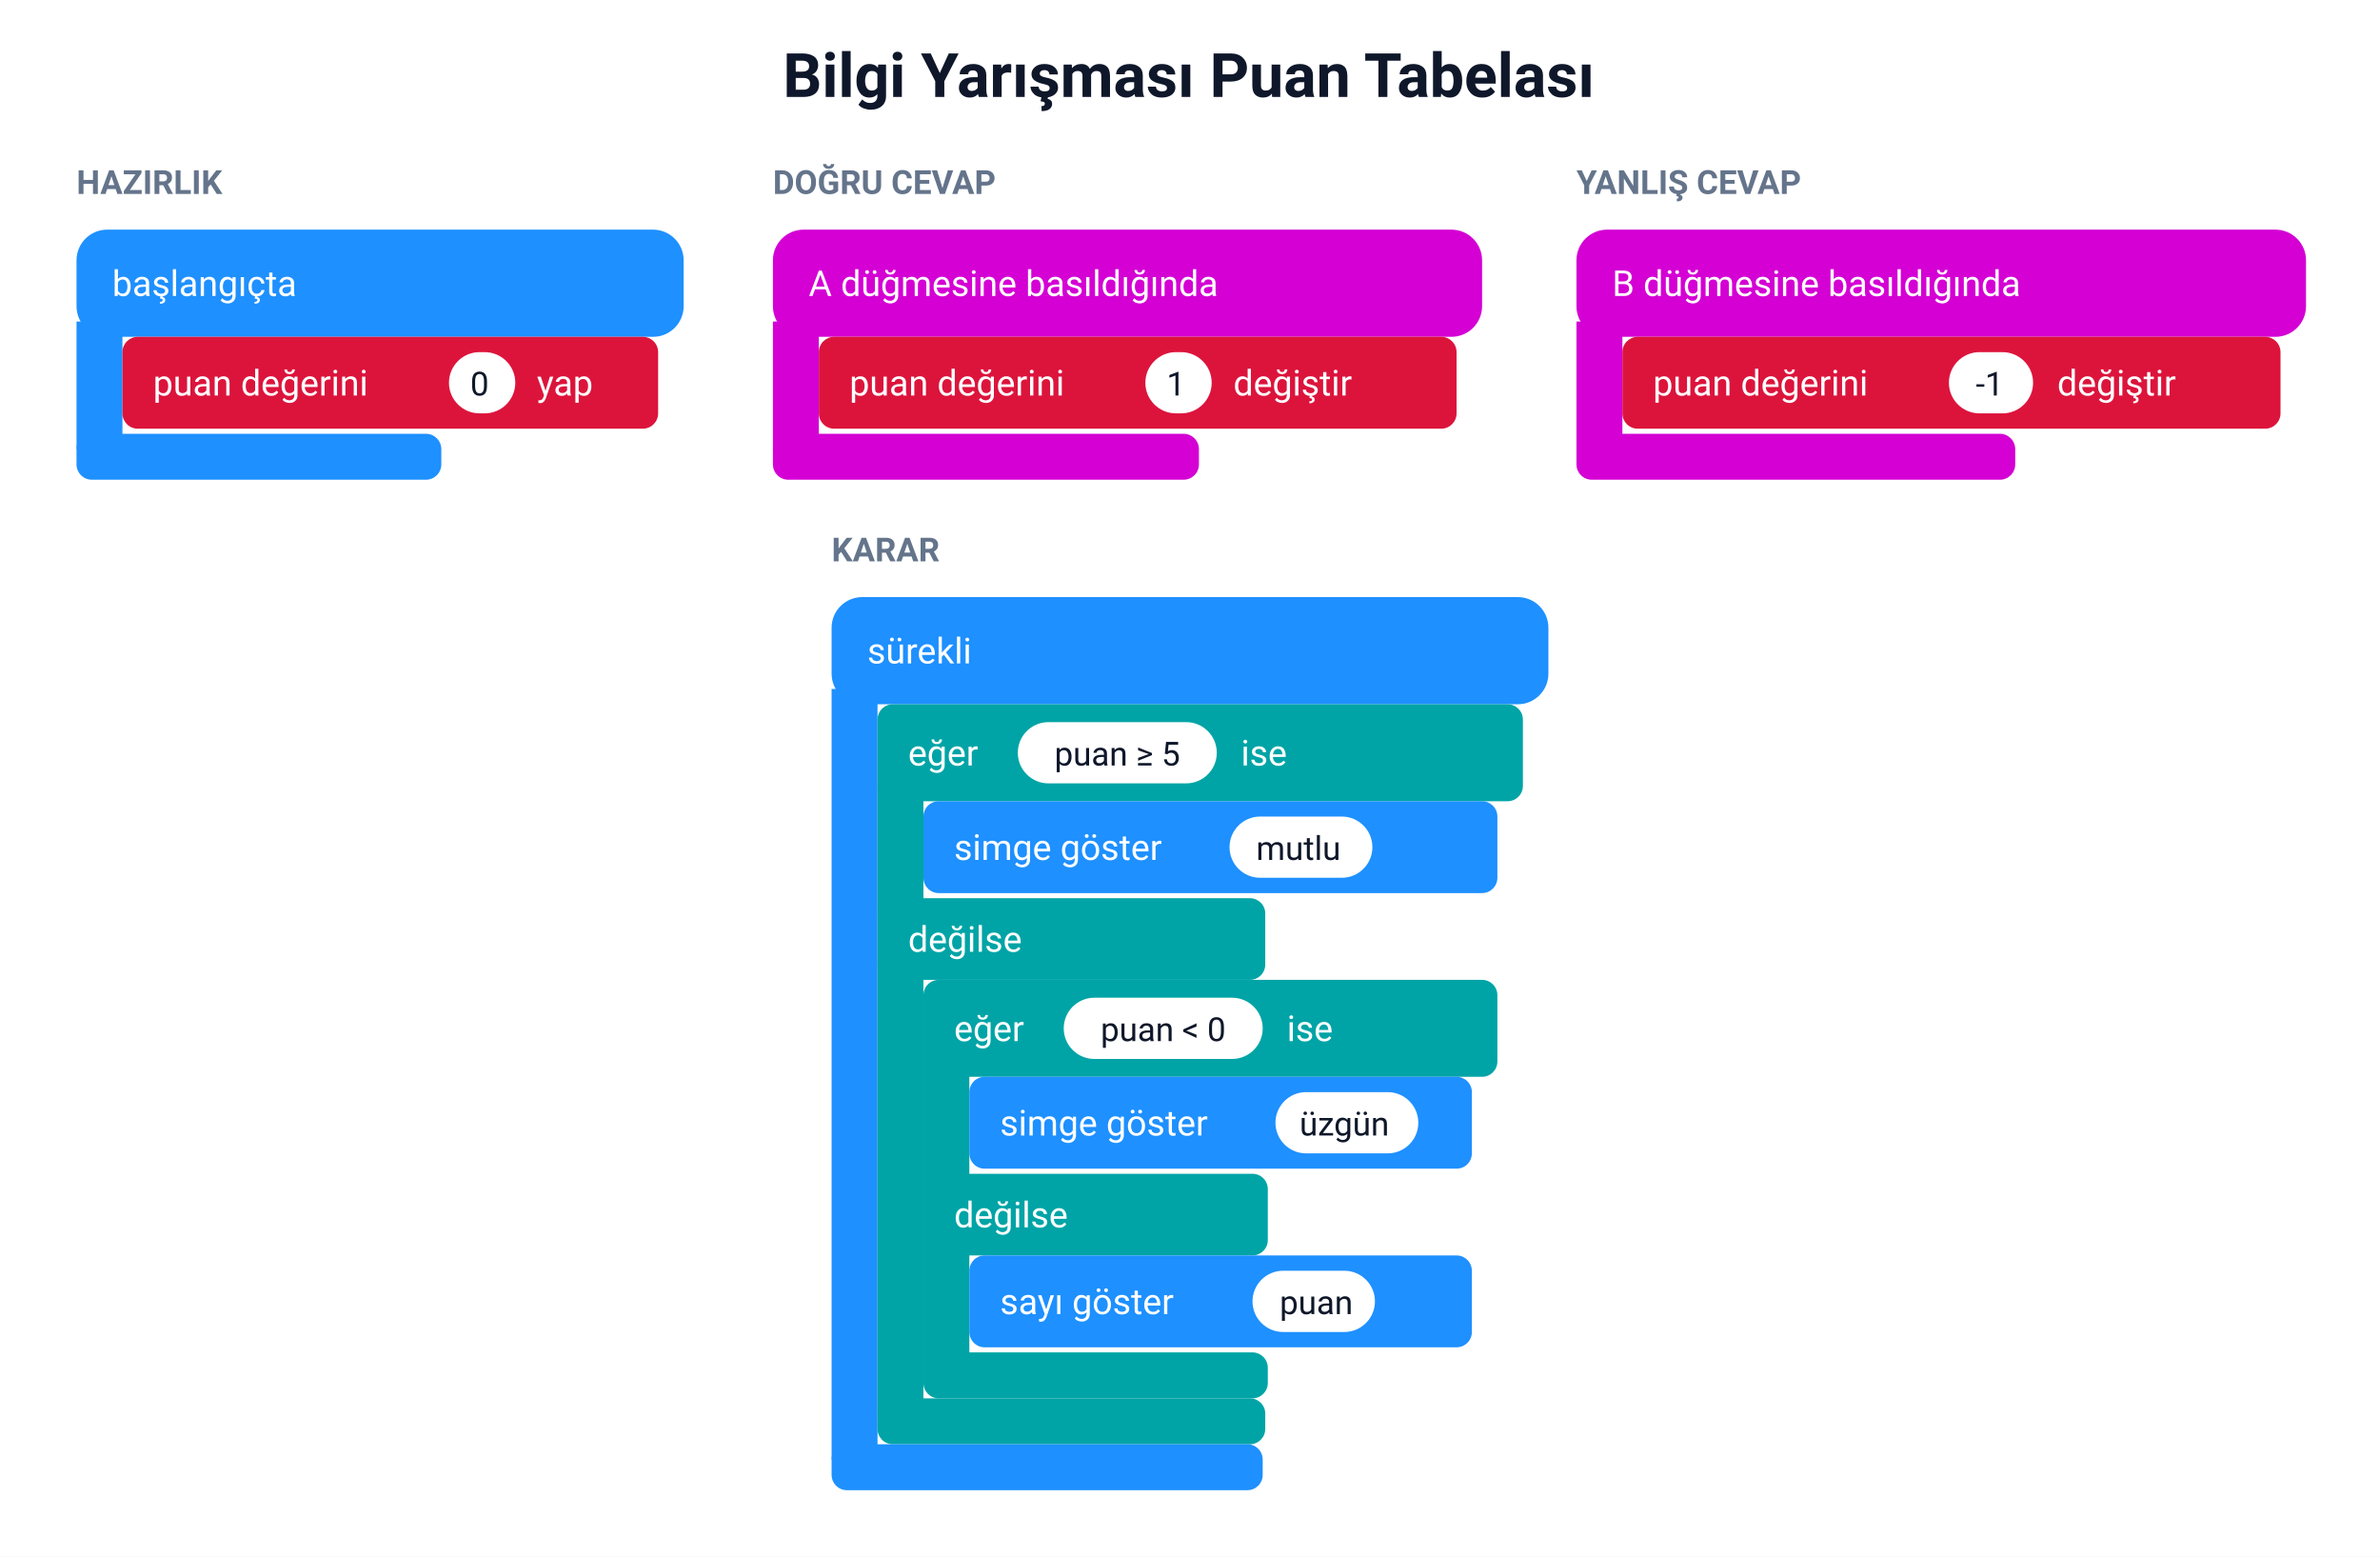
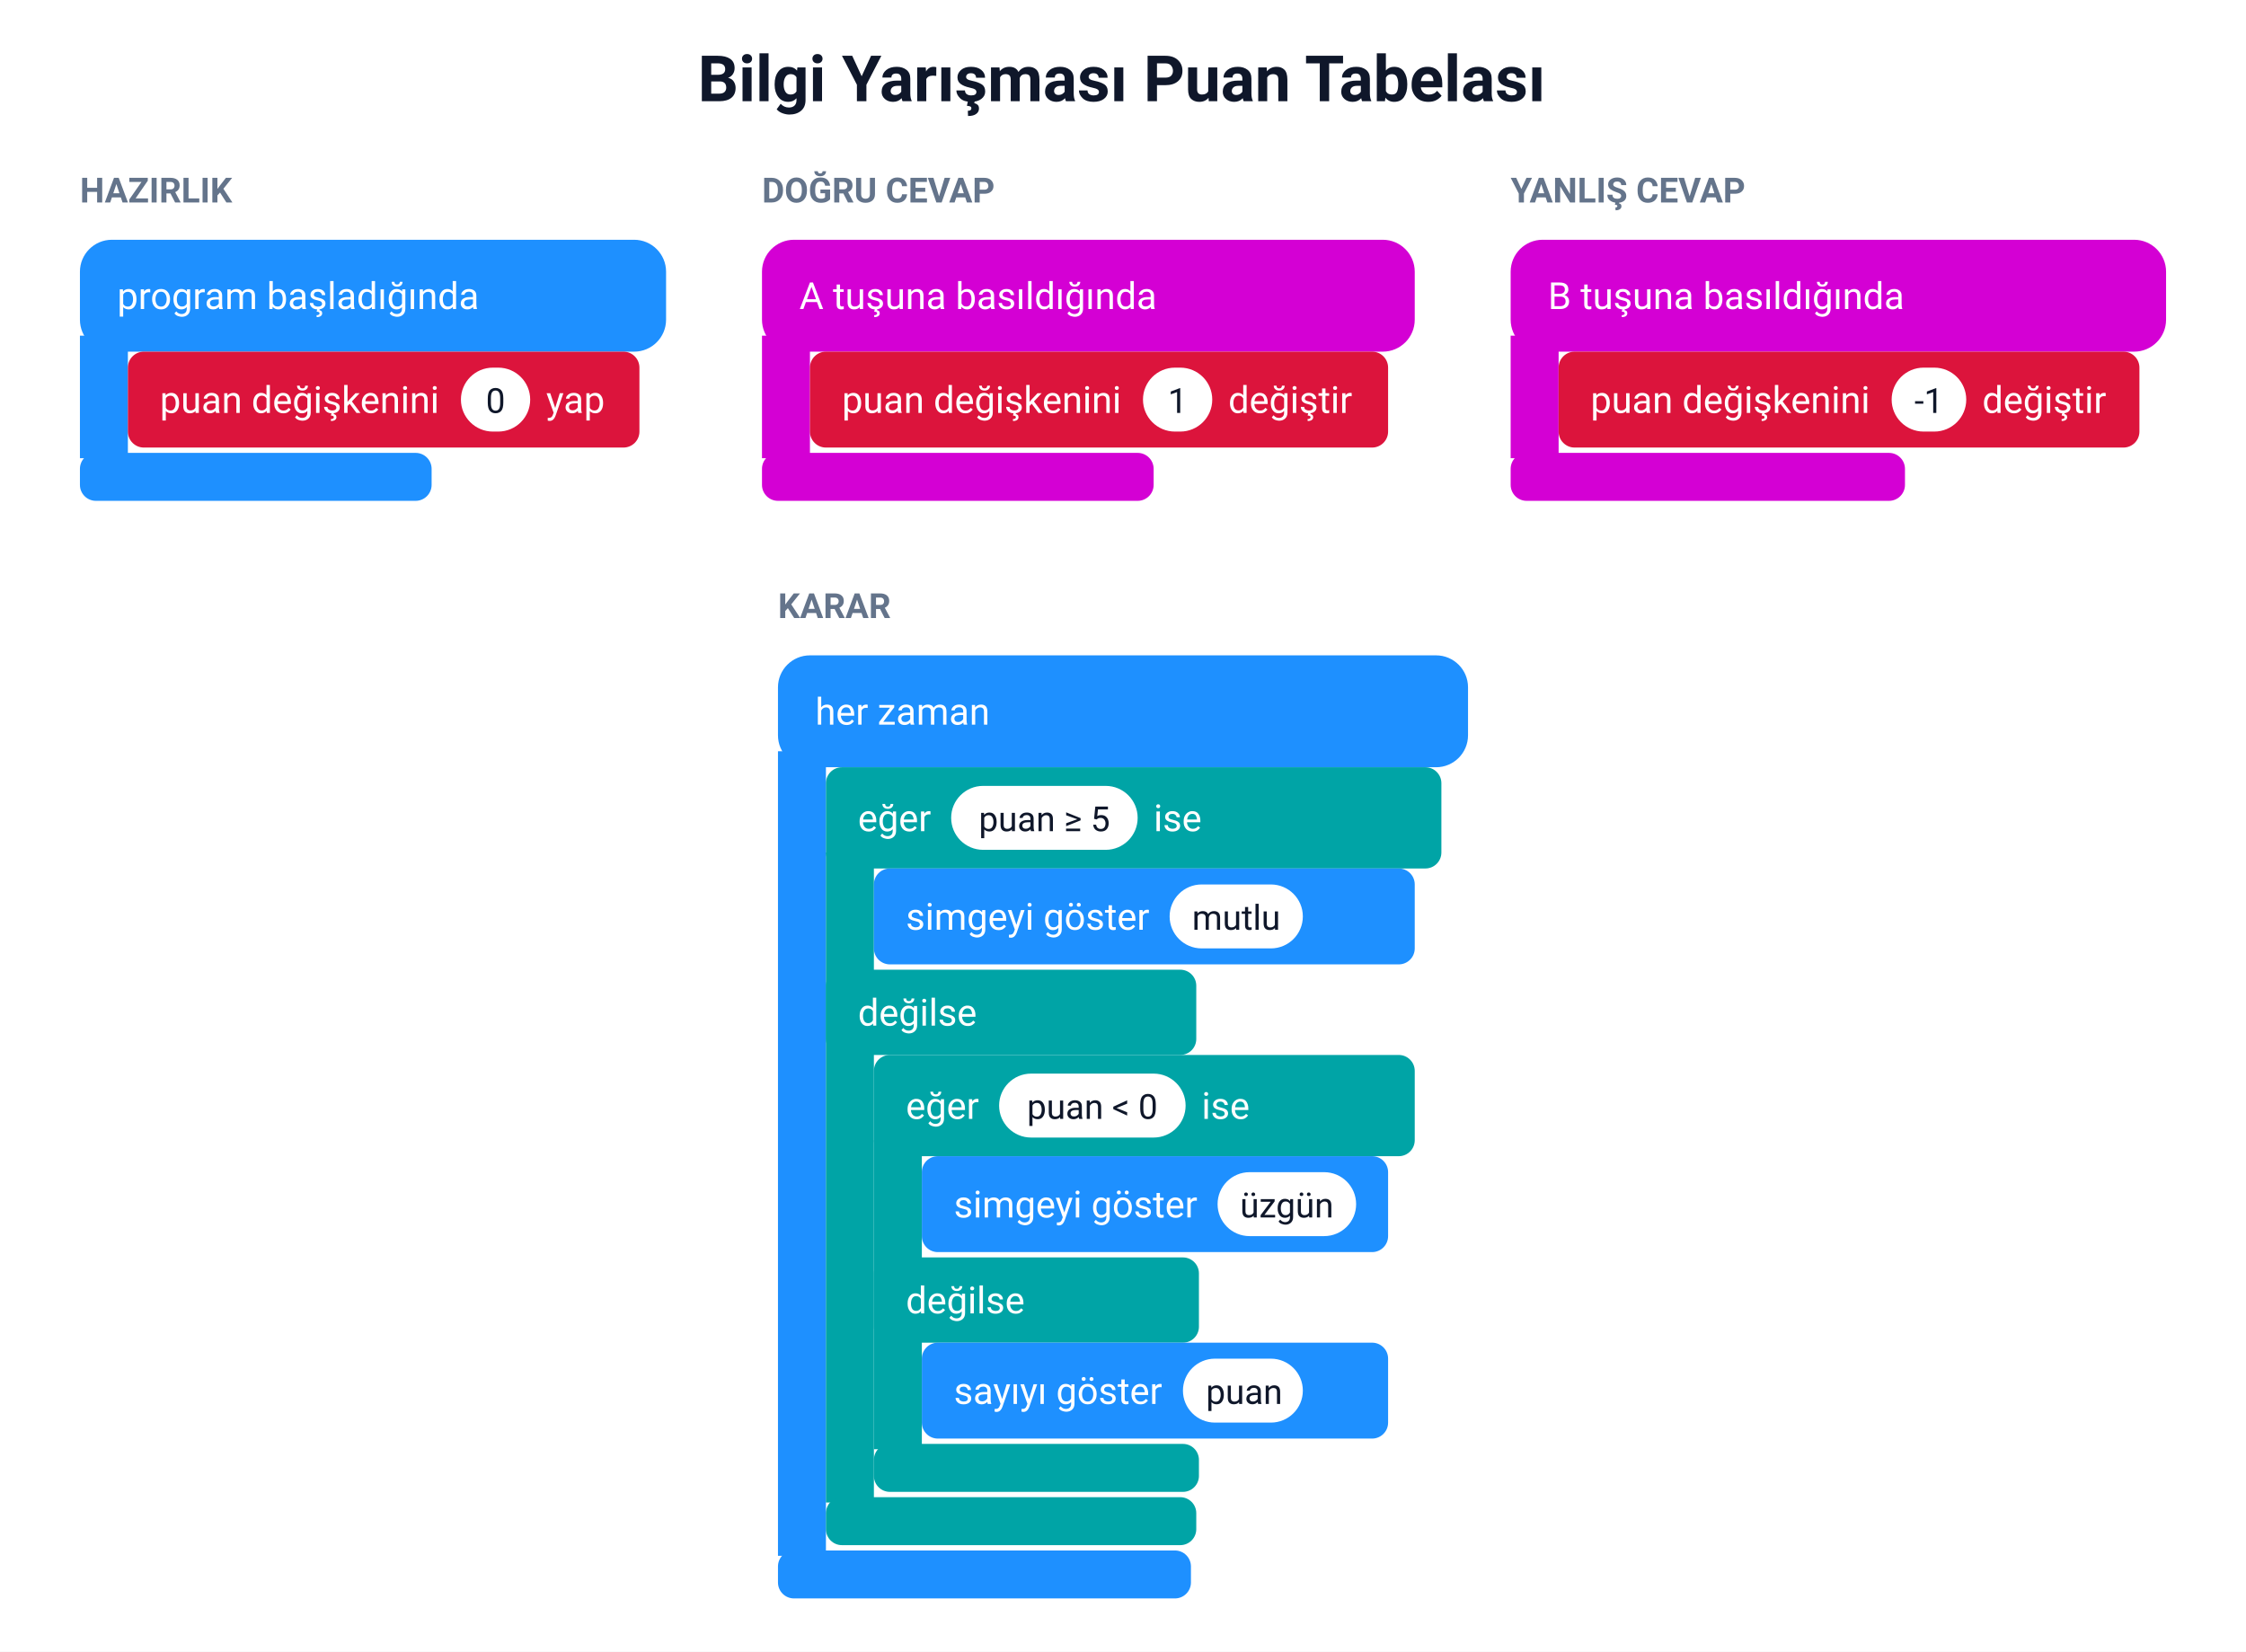
- <svg xmlns="http://www.w3.org/2000/svg" viewBox="0 0 933 610" font-family="Segoe UI, Roboto, Helvetica, Arial, sans-serif">
-   <rect width="933" height="610" fill="#FFFFFF" />
-   <text x="466" y="38" text-anchor="middle" font-size="24" font-weight="700" fill="#0F172A">Bilgi Yarışması Puan Tabelası</text>
+ <svg xmlns="http://www.w3.org/2000/svg" viewBox="0 0 843 620" font-family="Segoe UI, Roboto, Helvetica, Arial, sans-serif">
+   <rect width="843" height="620" fill="#FFFFFF" />
+   <text x="421" y="38" text-anchor="middle" font-size="24" font-weight="700" fill="#0F172A">Bilgi Yarışması Puan Tabelası</text>
  <text x="30" y="76" font-size="13" font-weight="700" fill="#64748B">HAZIRLIK</text>
-   <rect x="30" y="90" width="238" height="42" rx="12" fill="#1E90FF" />
-   <rect x="30" y="126" width="18" height="50" fill="#1E90FF" />
-   <text x="44" y="116.0" font-size="14" fill="#FFFFFF" xml:space="preserve">başlangıçta</text>
-   <rect x="48" y="132" width="210" height="36" rx="6" fill="#DC143C" />
-   <text x="60" y="155.0" font-size="14" fill="#FFFFFF" xml:space="preserve">puan değerini </text>
-   <rect x="176" y="138.0" width="26" height="24" rx="12" fill="#FFFFFF" />
-   <text x="188" y="155.0" text-anchor="middle" font-size="13" fill="#0F172A">0</text>
-   <text x="207" y="155.0" font-size="14" fill="#FFFFFF" xml:space="preserve"> yap</text>
-   <rect x="30" y="170" width="143" height="18" rx="6" fill="#1E90FF" />
-   <text x="303" y="76" font-size="13" font-weight="700" fill="#64748B">DOĞRU CEVAP</text>
-   <rect x="303" y="90" width="278" height="42" rx="12" fill="#D400D4" />
-   <rect x="303" y="126" width="18" height="50" fill="#D400D4" />
-   <text x="317" y="116.0" font-size="14" fill="#FFFFFF" xml:space="preserve">A düğmesine basıldığında</text>
-   <rect x="321" y="132" width="250" height="36" rx="6" fill="#DC143C" />
-   <text x="333" y="155.0" font-size="14" fill="#FFFFFF" xml:space="preserve">puan değerini </text>
-   <rect x="449" y="138.0" width="26" height="24" rx="12" fill="#FFFFFF" />
-   <text x="461" y="155.0" text-anchor="middle" font-size="13" fill="#0F172A">1</text>
-   <text x="480" y="155.0" font-size="14" fill="#FFFFFF" xml:space="preserve"> değiştir</text>
-   <rect x="303" y="170" width="167" height="18" rx="6" fill="#D400D4" />
-   <text x="618" y="76" font-size="13" font-weight="700" fill="#64748B">YANLIŞ CEVAP</text>
-   <rect x="618" y="90" width="286" height="42" rx="12" fill="#D400D4" />
-   <rect x="618" y="126" width="18" height="50" fill="#D400D4" />
-   <text x="632" y="116.0" font-size="14" fill="#FFFFFF" xml:space="preserve">B düğmesine basıldığında</text>
-   <rect x="636" y="132" width="258" height="36" rx="6" fill="#DC143C" />
-   <text x="648" y="155.0" font-size="14" fill="#FFFFFF" xml:space="preserve">puan değerini </text>
-   <rect x="764" y="138.0" width="33" height="24" rx="12" fill="#FFFFFF" />
-   <text x="780" y="155.0" text-anchor="middle" font-size="13" fill="#0F172A">-1</text>
-   <text x="803" y="155.0" font-size="14" fill="#FFFFFF" xml:space="preserve"> değiştir</text>
-   <rect x="618" y="170" width="172" height="18" rx="6" fill="#D400D4" />
-   <text x="326" y="220" font-size="13" font-weight="700" fill="#64748B">KARAR</text>
-   <rect x="326" y="234" width="281" height="42" rx="12" fill="#1E90FF" />
-   <rect x="326" y="270" width="18" height="302" fill="#1E90FF" />
-   <text x="340" y="260.0" font-size="14" fill="#FFFFFF" xml:space="preserve">sürekli</text>
-   <rect x="344" y="276" width="253" height="38" rx="6" fill="#00A4A6" />
-   <rect x="344" y="308" width="18" height="50" fill="#00A4A6" />
-   <text x="356" y="300.0" font-size="14" fill="#FFFFFF" xml:space="preserve">eğer </text>
-   <rect x="399" y="283.0" width="78" height="24" rx="12" fill="#FFFFFF" />
-   <text x="438" y="300.0" text-anchor="middle" font-size="13" fill="#0F172A">puan ≥ 5</text>
-   <text x="483" y="300.0" font-size="14" fill="#FFFFFF" xml:space="preserve"> ise</text>
-   <rect x="362" y="314" width="225" height="36" rx="6" fill="#1E90FF" />
-   <text x="374" y="337.0" font-size="14" fill="#FFFFFF" xml:space="preserve">simge göster </text>
-   <rect x="482" y="320.0" width="56" height="24" rx="12" fill="#FFFFFF" />
-   <text x="509" y="337.0" text-anchor="middle" font-size="13" fill="#0F172A">mutlu</text>
-   <rect x="344" y="352" width="152" height="32" rx="6" fill="#00A4A6" />
-   <text x="356" y="373" font-size="14" fill="#FFFFFF">değilse</text>
-   <rect x="344" y="378" width="18" height="176" fill="#00A4A6" />
-   <rect x="362" y="384" width="225" height="38" rx="6" fill="#00A4A6" />
-   <rect x="362" y="416" width="18" height="50" fill="#00A4A6" />
-   <text x="374" y="408.0" font-size="14" fill="#FFFFFF" xml:space="preserve">eğer </text>
-   <rect x="417" y="391.0" width="78" height="24" rx="12" fill="#FFFFFF" />
-   <text x="456" y="408.0" text-anchor="middle" font-size="13" fill="#0F172A">puan &lt; 0</text>
-   <text x="501" y="408.0" font-size="14" fill="#FFFFFF" xml:space="preserve"> ise</text>
-   <rect x="380" y="422" width="197" height="36" rx="6" fill="#1E90FF" />
-   <text x="392" y="445.0" font-size="14" fill="#FFFFFF" xml:space="preserve">simge göster </text>
-   <rect x="500" y="428.0" width="56" height="24" rx="12" fill="#FFFFFF" />
-   <text x="527" y="445.0" text-anchor="middle" font-size="13" fill="#0F172A">üzgün</text>
-   <rect x="362" y="460" width="135" height="32" rx="6" fill="#00A4A6" />
-   <text x="374" y="481" font-size="14" fill="#FFFFFF">değilse</text>
-   <rect x="362" y="486" width="18" height="50" fill="#00A4A6" />
-   <rect x="380" y="492" width="197" height="36" rx="6" fill="#1E90FF" />
-   <text x="392" y="515.0" font-size="14" fill="#FFFFFF" xml:space="preserve">sayı göster </text>
-   <rect x="491" y="498.0" width="48" height="24" rx="12" fill="#FFFFFF" />
-   <text x="516" y="515.0" text-anchor="middle" font-size="13" fill="#0F172A">puan</text>
-   <rect x="362" y="530" width="135" height="18" rx="6" fill="#00A4A6" />
-   <rect x="344" y="548" width="152" height="18" rx="6" fill="#00A4A6" />
-   <rect x="326" y="566" width="169" height="18" rx="6" fill="#1E90FF" />
+   <rect x="30" y="126" width="18" height="46" fill="#1E90FF" />
+   <rect x="30" y="90" width="220" height="42" rx="12" fill="#1E90FF" />
+   <text x="44" y="116" font-size="14" fill="#FFFFFF">program başladığında</text>
+   <rect x="48" y="132" width="192" height="36" rx="6" fill="#DC143C" />
+   <text x="60" y="155" font-size="14" fill="#FFFFFF">puan değişkenini</text>
+   <rect x="173" y="138" width="26" height="24" rx="12" fill="#FFFFFF" />
+   <text x="186" y="155" text-anchor="middle" font-size="13" fill="#0F172A">0</text>
+   <text x="205" y="155" font-size="14" fill="#FFFFFF">yap</text>
+   <rect x="30" y="170" width="132" height="18" rx="6" fill="#1E90FF" />
+   <text x="286" y="76" font-size="13" font-weight="700" fill="#64748B">DOĞRU CEVAP</text>
+   <rect x="286" y="126" width="18" height="46" fill="#D400D4" />
+   <rect x="286" y="90" width="245" height="42" rx="12" fill="#D400D4" />
+   <text x="300" y="116" font-size="14" fill="#FFFFFF">A tuşuna basıldığında</text>
+   <rect x="304" y="132" width="217" height="36" rx="6" fill="#DC143C" />
+   <text x="316" y="155" font-size="14" fill="#FFFFFF">puan değişkenini</text>
+   <rect x="429" y="138" width="26" height="24" rx="12" fill="#FFFFFF" />
+   <text x="442" y="155" text-anchor="middle" font-size="13" fill="#0F172A">1</text>
+   <text x="461" y="155" font-size="14" fill="#FFFFFF">değiştir</text>
+   <rect x="286" y="170" width="147" height="18" rx="6" fill="#D400D4" />
+   <text x="567" y="76" font-size="13" font-weight="700" fill="#64748B">YANLIŞ CEVAP</text>
+   <rect x="567" y="126" width="18" height="46" fill="#D400D4" />
+   <rect x="567" y="90" width="246" height="42" rx="12" fill="#D400D4" />
+   <text x="581" y="116" font-size="14" fill="#FFFFFF">B tuşuna basıldığında</text>
+   <rect x="585" y="132" width="218" height="36" rx="6" fill="#DC143C" />
+   <text x="597" y="155" font-size="14" fill="#FFFFFF">puan değişkenini</text>
+   <rect x="710" y="138" width="28" height="24" rx="12" fill="#FFFFFF" />
+   <text x="724" y="155" text-anchor="middle" font-size="13" fill="#0F172A">-1</text>
+   <text x="744" y="155" font-size="14" fill="#FFFFFF">değiştir</text>
+   <rect x="567" y="170" width="148" height="18" rx="6" fill="#D400D4" />
+   <text x="292" y="232" font-size="13" font-weight="700" fill="#64748B">KARAR</text>
+   <rect x="292" y="282" width="18" height="302" fill="#1E90FF" />
+   <rect x="292" y="246" width="259" height="42" rx="12" fill="#1E90FF" />
+   <text x="306" y="272" font-size="14" fill="#FFFFFF">her zaman</text>
+   <rect x="310" y="320" width="18" height="244" fill="#00A4A6" />
+   <rect x="310" y="288" width="231" height="38" rx="6" fill="#00A4A6" />
+   <text x="322" y="312" font-size="14" fill="#FFFFFF">eğer</text>
+   <rect x="357" y="295" width="70" height="24" rx="12" fill="#FFFFFF" />
+   <text x="392" y="312" text-anchor="middle" font-size="13" fill="#0F172A">puan ≥ 5</text>
+   <text x="433" y="312" font-size="14" fill="#FFFFFF">ise</text>
+   <rect x="328" y="326" width="203" height="36" rx="6" fill="#1E90FF" />
+   <text x="340" y="349" font-size="14" fill="#FFFFFF">simgeyi göster</text>
+   <rect x="439" y="332" width="50" height="24" rx="12" fill="#FFFFFF" />
+   <text x="464" y="349" text-anchor="middle" font-size="13" fill="#0F172A">mutlu</text>
+   <rect x="310" y="364" width="139" height="32" rx="6" fill="#00A4A6" />
+   <text x="322" y="385" font-size="14" fill="#FFFFFF">değilse</text>
+   <rect x="328" y="428" width="18" height="116" fill="#00A4A6" />
+   <rect x="328" y="396" width="203" height="38" rx="6" fill="#00A4A6" />
+   <text x="340" y="420" font-size="14" fill="#FFFFFF">eğer</text>
+   <rect x="375" y="403" width="70" height="24" rx="12" fill="#FFFFFF" />
+   <text x="410" y="420" text-anchor="middle" font-size="13" fill="#0F172A">puan &lt; 0</text>
+   <text x="451" y="420" font-size="14" fill="#FFFFFF">ise</text>
+   <rect x="346" y="434" width="175" height="36" rx="6" fill="#1E90FF" />
+   <text x="358" y="457" font-size="14" fill="#FFFFFF">simgeyi göster</text>
+   <rect x="457" y="440" width="52" height="24" rx="12" fill="#FFFFFF" />
+   <text x="483" y="457" text-anchor="middle" font-size="13" fill="#0F172A">üzgün</text>
+   <rect x="328" y="472" width="122" height="32" rx="6" fill="#00A4A6" />
+   <text x="340" y="493" font-size="14" fill="#FFFFFF">değilse</text>
+   <rect x="346" y="504" width="175" height="36" rx="6" fill="#1E90FF" />
+   <text x="358" y="527" font-size="14" fill="#FFFFFF">sayıyı göster</text>
+   <rect x="444" y="510" width="45" height="24" rx="12" fill="#FFFFFF" />
+   <text x="467" y="527" text-anchor="middle" font-size="13" fill="#0F172A">puan</text>
+   <rect x="328" y="542" width="122" height="18" rx="6" fill="#00A4A6" />
+   <rect x="310" y="562" width="139" height="18" rx="6" fill="#00A4A6" />
+   <rect x="292" y="582" width="155" height="18" rx="6" fill="#1E90FF" />
</svg>
